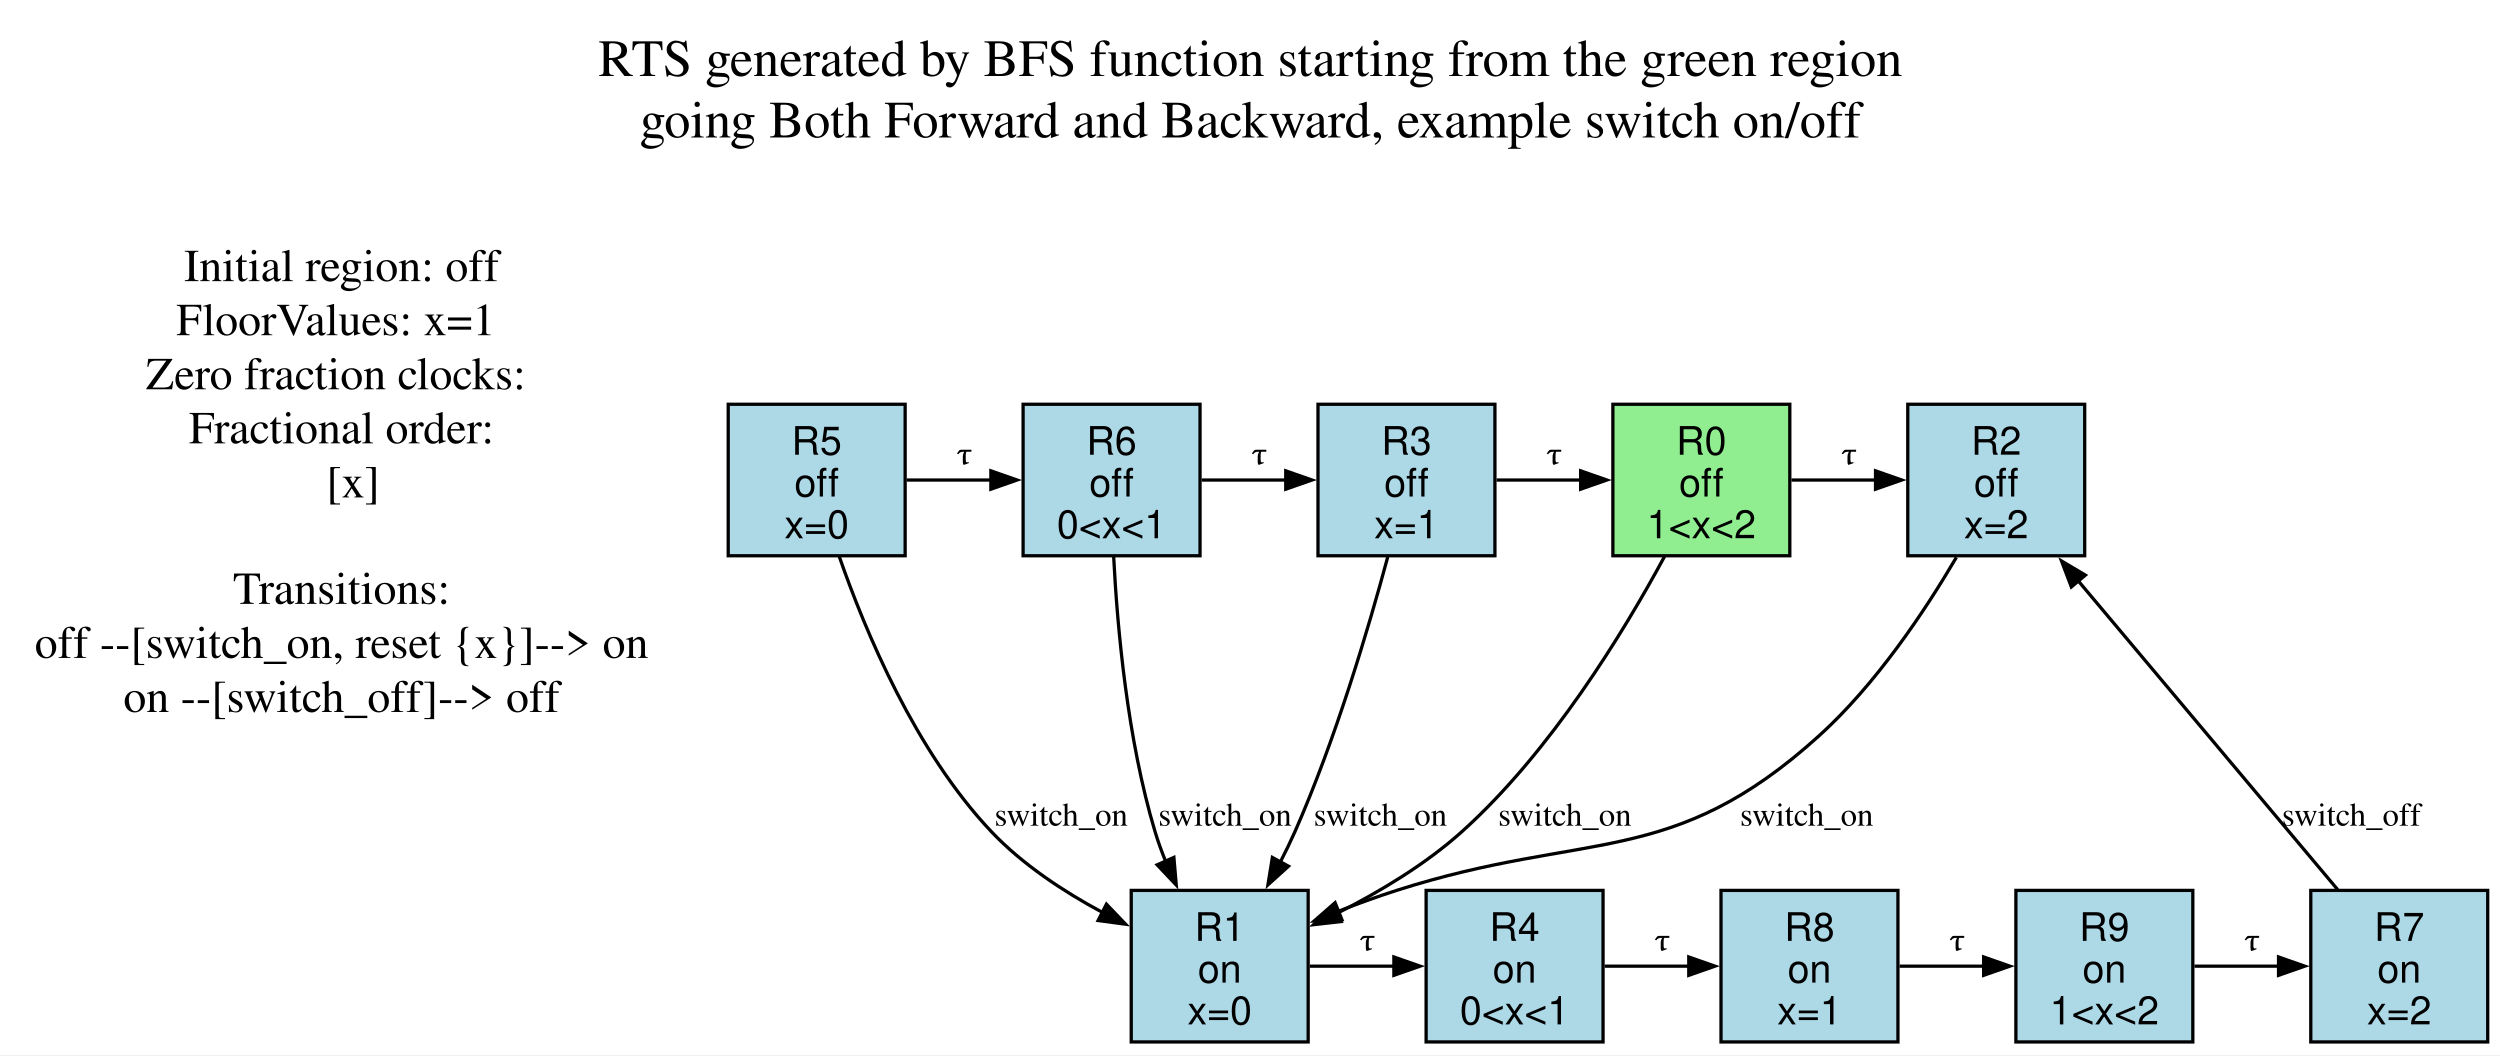
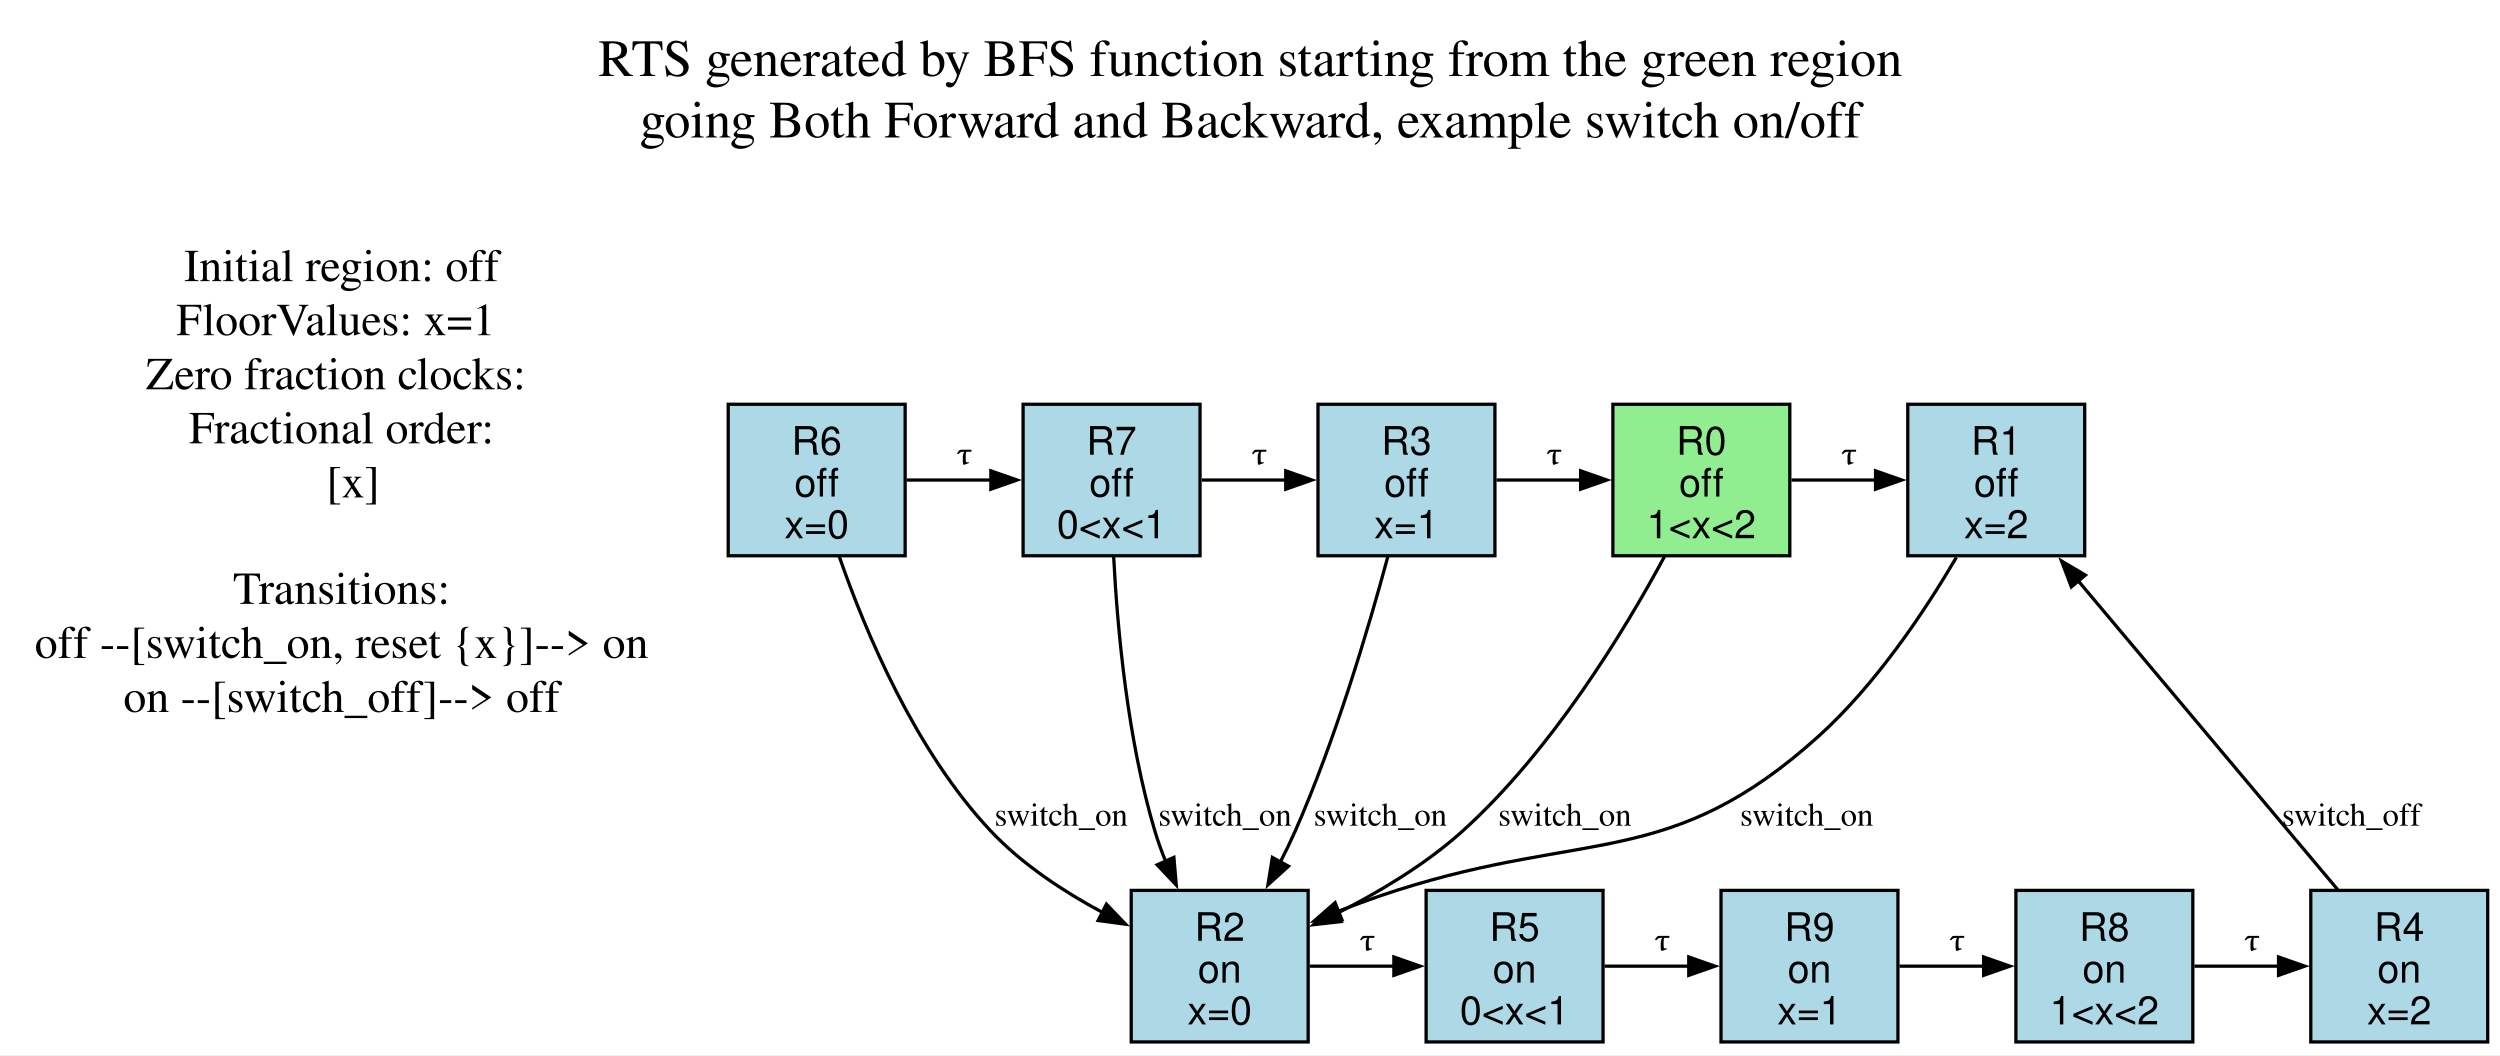
<svg xmlns="http://www.w3.org/2000/svg" width="763pt" height="322pt" viewBox="0.00 0.00 763.00 322.00">
  <g id="graph0" class="graph" transform="scale(1 1) rotate(0) translate(4 318)">
    <polygon fill="white" stroke="none" points="-4,4 -4,-318 759.25,-318 759.25,4 -4,4" />
    <text xml:space="preserve" text-anchor="middle" x="377.62" y="-294.8" font-family="Times,serif" font-size="16.00">RTS generated by BFS function starting from the green region</text>
    <text xml:space="preserve" text-anchor="middle" x="377.62" y="-276.05" font-family="Times,serif" font-size="16.00">going Both Forward and Backward, example switch on/off</text>
    <g id="node1" class="node">
      <text xml:space="preserve" text-anchor="middle" x="100.25" y="-232.2" font-family="Times,serif" font-size="14.00">Initial region: off</text>
      <text xml:space="preserve" text-anchor="middle" x="100.25" y="-215.7" font-family="Times,serif" font-size="14.00">FloorValues: x=1 </text>
      <text xml:space="preserve" text-anchor="middle" x="100.25" y="-199.2" font-family="Times,serif" font-size="14.00">Zero fraction clocks: </text>
      <text xml:space="preserve" text-anchor="middle" x="100.25" y="-182.7" font-family="Times,serif" font-size="14.00">Fractional order:</text>
      <text xml:space="preserve" text-anchor="middle" x="100.25" y="-166.2" font-family="Times,serif" font-size="14.00">  [x]</text>
      <text xml:space="preserve" text-anchor="middle" x="100.25" y="-133.7" font-family="Times,serif" font-size="14.00">Transitions:</text>
      <text xml:space="preserve" text-anchor="middle" x="100.25" y="-117.2" font-family="Times,serif" font-size="14.00">off --[switch_on, reset {x}]--&gt; on</text>
      <text xml:space="preserve" text-anchor="middle" x="100.25" y="-100.7" font-family="Times,serif" font-size="14.00">on --[switch_off]--&gt; off</text>
    </g>
    <g id="node2" class="node">
      <polygon fill="lightgreen" stroke="black" points="542.25,-194.62 488.25,-194.62 488.25,-148.38 542.25,-148.38 542.25,-194.62" />
      <text xml:space="preserve" text-anchor="middle" x="515.25" y="-179.22" font-family="Helvetica,sans-Serif" font-size="12.00">R0</text>
      <text xml:space="preserve" text-anchor="middle" x="515.25" y="-166.47" font-family="Helvetica,sans-Serif" font-size="12.00">off</text>
      <text xml:space="preserve" text-anchor="middle" x="515.25" y="-153.72" font-family="Helvetica,sans-Serif" font-size="12.00">1&lt;x&lt;2</text>
    </g>
    <g id="node3" class="node">
+       <polygon fill="lightblue" stroke="black" points="632.25,-194.62 578.25,-194.62 578.25,-148.38 632.25,-148.38 632.25,-194.62" />
+       <text xml:space="preserve" text-anchor="middle" x="605.25" y="-179.22" font-family="Helvetica,sans-Serif" font-size="12.00">R1</text>
+       <text xml:space="preserve" text-anchor="middle" x="605.25" y="-166.47" font-family="Helvetica,sans-Serif" font-size="12.00">off</text>
+       <text xml:space="preserve" text-anchor="middle" x="605.25" y="-153.72" font-family="Helvetica,sans-Serif" font-size="12.00">x=2</text>
+     </g>
+     <g id="edge1" class="edge">
+       <path fill="none" stroke="black" d="M542.74,-171.5C550.85,-171.5 559.87,-171.5 568.46,-171.5" />
+       <polygon fill="black" stroke="black" points="568.41,-174.3 576.41,-171.5 568.41,-168.7 568.41,-174.3" />
+       <text xml:space="preserve" text-anchor="middle" x="560.25" y="-176.25" font-family="Times,serif" font-size="10.00">τ</text>
+     </g>
+     <g id="node4" class="node">
      <polygon fill="lightblue" stroke="black" points="395.25,-46.25 341.25,-46.25 341.25,0 395.25,0 395.25,-46.25" />
-       <text xml:space="preserve" text-anchor="middle" x="368.25" y="-30.85" font-family="Helvetica,sans-Serif" font-size="12.00">R1</text>
+       <text xml:space="preserve" text-anchor="middle" x="368.25" y="-30.85" font-family="Helvetica,sans-Serif" font-size="12.00">R2</text>
      <text xml:space="preserve" text-anchor="middle" x="368.25" y="-18.1" font-family="Helvetica,sans-Serif" font-size="12.00">on</text>
      <text xml:space="preserve" text-anchor="middle" x="368.25" y="-5.35" font-family="Helvetica,sans-Serif" font-size="12.00">x=0</text>
    </g>
-     <g id="edge1" class="edge">
+     <g id="edge2" class="edge">
      <path fill="none" stroke="black" d="M504.08,-148.28C491.55,-125.06 469.36,-88.65 442.25,-64.25 431.02,-54.14 416.8,-45.66 403.83,-39.13" />
      <polygon fill="black" stroke="black" points="405.31,-36.74 396.89,-35.79 402.88,-41.78 405.31,-36.74" />
      <text xml:space="preserve" text-anchor="middle" x="473.6" y="-66" font-family="Times,serif" font-size="10.00">switch_on</text>
    </g>
-     <g id="node4" class="node">
-       <polygon fill="lightblue" stroke="black" points="632.25,-194.62 578.25,-194.62 578.25,-148.38 632.25,-148.38 632.25,-194.62" />
-       <text xml:space="preserve" text-anchor="middle" x="605.25" y="-179.22" font-family="Helvetica,sans-Serif" font-size="12.00">R2</text>
-       <text xml:space="preserve" text-anchor="middle" x="605.25" y="-166.47" font-family="Helvetica,sans-Serif" font-size="12.00">off</text>
-       <text xml:space="preserve" text-anchor="middle" x="605.25" y="-153.72" font-family="Helvetica,sans-Serif" font-size="12.00">x=2</text>
+     <g id="edge3" class="edge">
+       <path fill="none" stroke="black" d="M593.09,-147.9C583.38,-131.36 568.56,-109.17 551.25,-93.5 505.99,-52.52 480.41,-64.83 422.25,-46.25 416.35,-44.36 410.19,-42.12 404.22,-39.79" />
+       <polygon fill="black" stroke="black" points="405.56,-37.31 397.09,-36.92 403.47,-42.5 405.56,-37.31" />
+       <text xml:space="preserve" text-anchor="middle" x="547.41" y="-66" font-family="Times,serif" font-size="10.00">switch_on</text>
    </g>
-     <g id="edge2" class="edge">
-       <path fill="none" stroke="black" d="M542.74,-171.5C550.85,-171.5 559.87,-171.5 568.46,-171.5" />
-       <polygon fill="black" stroke="black" points="568.41,-174.3 576.41,-171.5 568.41,-168.7 568.41,-174.3" />
-       <text xml:space="preserve" text-anchor="middle" x="560.25" y="-176.25" font-family="Times,serif" font-size="10.00">τ</text>
-     </g>
-     <g id="node6" class="node">
+     <g id="node7" class="node">
      <polygon fill="lightblue" stroke="black" points="485.25,-46.25 431.25,-46.25 431.25,0 485.25,0 485.25,-46.25" />
-       <text xml:space="preserve" text-anchor="middle" x="458.25" y="-30.85" font-family="Helvetica,sans-Serif" font-size="12.00">R4</text>
+       <text xml:space="preserve" text-anchor="middle" x="458.25" y="-30.85" font-family="Helvetica,sans-Serif" font-size="12.00">R5</text>
      <text xml:space="preserve" text-anchor="middle" x="458.25" y="-18.1" font-family="Helvetica,sans-Serif" font-size="12.00">on</text>
      <text xml:space="preserve" text-anchor="middle" x="458.25" y="-5.35" font-family="Helvetica,sans-Serif" font-size="12.00">0&lt;x&lt;1</text>
    </g>
-     <g id="edge3" class="edge">
+     <g id="edge4" class="edge">
      <path fill="none" stroke="black" d="M395.74,-23.12C403.85,-23.12 412.87,-23.12 421.46,-23.12" />
      <polygon fill="black" stroke="black" points="421.41,-25.93 429.41,-23.13 421.41,-20.33 421.41,-25.93" />
      <text xml:space="preserve" text-anchor="middle" x="413.25" y="-27.88" font-family="Times,serif" font-size="10.00">τ</text>
-     </g>
-     <g id="edge4" class="edge">
-       <path fill="none" stroke="black" d="M593.09,-147.9C583.38,-131.36 568.56,-109.17 551.25,-93.5 505.99,-52.52 480.41,-64.83 422.25,-46.25 416.35,-44.36 410.19,-42.12 404.22,-39.79" />
-       <polygon fill="black" stroke="black" points="405.56,-37.31 397.09,-36.92 403.47,-42.5 405.56,-37.31" />
-       <text xml:space="preserve" text-anchor="middle" x="547.41" y="-66" font-family="Times,serif" font-size="10.00">switch_on</text>
    </g>
    <g id="node5" class="node">
      <polygon fill="lightblue" stroke="black" points="452.25,-194.62 398.25,-194.62 398.25,-148.38 452.25,-148.38 452.25,-194.62" />
      <text xml:space="preserve" text-anchor="middle" x="425.25" y="-179.22" font-family="Helvetica,sans-Serif" font-size="12.00">R3</text>
      <text xml:space="preserve" text-anchor="middle" x="425.25" y="-166.47" font-family="Helvetica,sans-Serif" font-size="12.00">off</text>
      <text xml:space="preserve" text-anchor="middle" x="425.25" y="-153.72" font-family="Helvetica,sans-Serif" font-size="12.00">x=1</text>
    </g>
-     <g id="edge6" class="edge">
+     <g id="edge5" class="edge">
      <path fill="none" stroke="black" d="M452.74,-171.5C460.85,-171.5 469.87,-171.5 478.46,-171.5" />
      <polygon fill="black" stroke="black" points="478.41,-174.3 486.41,-171.5 478.41,-168.7 478.41,-174.3" />
      <text xml:space="preserve" text-anchor="middle" x="470.25" y="-176.25" font-family="Times,serif" font-size="10.00">τ</text>
    </g>
-     <g id="edge5" class="edge">
+     <g id="edge6" class="edge">
      <path fill="none" stroke="black" d="M419.54,-148.02C413.65,-126.16 403.59,-92.25 391.25,-64.25 389.87,-61.13 388.32,-57.94 386.69,-54.78" />
      <polygon fill="black" stroke="black" points="389.25,-53.63 382.97,-47.94 384.33,-56.3 389.25,-53.63" />
      <text xml:space="preserve" text-anchor="middle" x="417.3" y="-66" font-family="Times,serif" font-size="10.00">switch_on</text>
    </g>
-     <g id="node10" class="node">
+     <g id="node6" class="node">
+       <polygon fill="lightblue" stroke="black" points="755.25,-46.25 701.25,-46.25 701.25,0 755.25,0 755.25,-46.25" />
+       <text xml:space="preserve" text-anchor="middle" x="728.25" y="-30.85" font-family="Helvetica,sans-Serif" font-size="12.00">R4</text>
+       <text xml:space="preserve" text-anchor="middle" x="728.25" y="-18.1" font-family="Helvetica,sans-Serif" font-size="12.00">on</text>
+       <text xml:space="preserve" text-anchor="middle" x="728.25" y="-5.35" font-family="Helvetica,sans-Serif" font-size="12.00">x=2</text>
+     </g>
+     <g id="edge7" class="edge">
+       <path fill="none" stroke="black" d="M709.48,-46.46C688.28,-71.69 653.67,-112.88 630.21,-140.8" />
+       <polygon fill="black" stroke="black" points="628.18,-138.86 625.17,-146.79 632.46,-142.47 628.18,-138.86" />
+       <text xml:space="preserve" text-anchor="middle" x="713.65" y="-66" font-family="Times,serif" font-size="10.00">switch_off</text>
+     </g>
+     <g id="node11" class="node">
      <polygon fill="lightblue" stroke="black" points="575.25,-46.25 521.25,-46.25 521.25,0 575.25,0 575.25,-46.25" />
-       <text xml:space="preserve" text-anchor="middle" x="548.25" y="-30.85" font-family="Helvetica,sans-Serif" font-size="12.00">R8</text>
+       <text xml:space="preserve" text-anchor="middle" x="548.25" y="-30.85" font-family="Helvetica,sans-Serif" font-size="12.00">R9</text>
      <text xml:space="preserve" text-anchor="middle" x="548.25" y="-18.1" font-family="Helvetica,sans-Serif" font-size="12.00">on</text>
      <text xml:space="preserve" text-anchor="middle" x="548.25" y="-5.35" font-family="Helvetica,sans-Serif" font-size="12.00">x=1</text>
    </g>
-     <g id="edge7" class="edge">
+     <g id="edge8" class="edge">
      <path fill="none" stroke="black" d="M485.74,-23.12C493.85,-23.12 502.87,-23.12 511.46,-23.12" />
      <polygon fill="black" stroke="black" points="511.41,-25.93 519.41,-23.13 511.41,-20.33 511.41,-25.93" />
      <text xml:space="preserve" text-anchor="middle" x="503.25" y="-27.88" font-family="Times,serif" font-size="10.00">τ</text>
    </g>
-     <g id="node7" class="node">
+     <g id="node8" class="node">
      <polygon fill="lightblue" stroke="black" points="272.25,-194.62 218.25,-194.62 218.25,-148.38 272.25,-148.38 272.25,-194.62" />
-       <text xml:space="preserve" text-anchor="middle" x="245.25" y="-179.22" font-family="Helvetica,sans-Serif" font-size="12.00">R5</text>
+       <text xml:space="preserve" text-anchor="middle" x="245.25" y="-179.22" font-family="Helvetica,sans-Serif" font-size="12.00">R6</text>
      <text xml:space="preserve" text-anchor="middle" x="245.25" y="-166.47" font-family="Helvetica,sans-Serif" font-size="12.00">off</text>
      <text xml:space="preserve" text-anchor="middle" x="245.25" y="-153.72" font-family="Helvetica,sans-Serif" font-size="12.00">x=0</text>
    </g>
-     <g id="edge8" class="edge">
+     <g id="edge10" class="edge">
      <path fill="none" stroke="black" d="M252.09,-148.3C260.14,-125.09 275.41,-88.7 298.5,-64.25 307.99,-54.2 320.57,-45.92 332.43,-39.55" />
      <polygon fill="black" stroke="black" points="333.68,-42.05 339.54,-35.93 331.14,-37.06 333.68,-42.05" />
      <text xml:space="preserve" text-anchor="middle" x="319.88" y="-66" font-family="Times,serif" font-size="10.00">switch_on</text>
    </g>
-     <g id="node8" class="node">
+     <g id="node9" class="node">
      <polygon fill="lightblue" stroke="black" points="362.25,-194.62 308.25,-194.62 308.25,-148.38 362.25,-148.38 362.25,-194.62" />
-       <text xml:space="preserve" text-anchor="middle" x="335.25" y="-179.22" font-family="Helvetica,sans-Serif" font-size="12.00">R6</text>
+       <text xml:space="preserve" text-anchor="middle" x="335.25" y="-179.22" font-family="Helvetica,sans-Serif" font-size="12.00">R7</text>
      <text xml:space="preserve" text-anchor="middle" x="335.25" y="-166.47" font-family="Helvetica,sans-Serif" font-size="12.00">off</text>
      <text xml:space="preserve" text-anchor="middle" x="335.25" y="-153.72" font-family="Helvetica,sans-Serif" font-size="12.00">0&lt;x&lt;1</text>
    </g>
    <g id="edge9" class="edge">
      <path fill="none" stroke="black" d="M272.74,-171.5C280.85,-171.5 289.87,-171.5 298.46,-171.5" />
      <polygon fill="black" stroke="black" points="298.41,-174.3 306.41,-171.5 298.41,-168.7 298.41,-174.3" />
      <text xml:space="preserve" text-anchor="middle" x="290.25" y="-176.25" font-family="Times,serif" font-size="10.00">τ</text>
    </g>
-     <g id="edge10" class="edge">
+     <g id="edge12" class="edge">
      <path fill="none" stroke="black" d="M335.89,-148.08C337.01,-126.27 340.08,-92.39 348.5,-64.25 349.42,-61.18 350.55,-58.06 351.81,-54.98" />
      <polygon fill="black" stroke="black" points="354.27,-56.33 354.99,-47.89 349.16,-54.05 354.27,-56.33" />
      <text xml:space="preserve" text-anchor="middle" x="369.88" y="-66" font-family="Times,serif" font-size="10.00">switch_on</text>
    </g>
    <g id="edge11" class="edge">
      <path fill="none" stroke="black" d="M362.74,-171.5C370.85,-171.5 379.87,-171.5 388.46,-171.5" />
      <polygon fill="black" stroke="black" points="388.41,-174.3 396.41,-171.5 388.41,-168.7 388.41,-174.3" />
      <text xml:space="preserve" text-anchor="middle" x="380.25" y="-176.25" font-family="Times,serif" font-size="10.00">τ</text>
    </g>
-     <g id="node9" class="node">
-       <polygon fill="lightblue" stroke="black" points="755.25,-46.25 701.25,-46.25 701.25,0 755.25,0 755.25,-46.25" />
-       <text xml:space="preserve" text-anchor="middle" x="728.25" y="-30.85" font-family="Helvetica,sans-Serif" font-size="12.00">R7</text>
-       <text xml:space="preserve" text-anchor="middle" x="728.25" y="-18.1" font-family="Helvetica,sans-Serif" font-size="12.00">on</text>
-       <text xml:space="preserve" text-anchor="middle" x="728.25" y="-5.35" font-family="Helvetica,sans-Serif" font-size="12.00">x=2</text>
-     </g>
-     <g id="edge12" class="edge">
-       <path fill="none" stroke="black" d="M709.48,-46.46C688.28,-71.69 653.67,-112.88 630.21,-140.8" />
-       <polygon fill="black" stroke="black" points="628.18,-138.86 625.17,-146.79 632.46,-142.47 628.18,-138.86" />
-       <text xml:space="preserve" text-anchor="middle" x="713.65" y="-66" font-family="Times,serif" font-size="10.00">switch_off</text>
-     </g>
-     <g id="node11" class="node">
+     <g id="node10" class="node">
      <polygon fill="lightblue" stroke="black" points="665.25,-46.25 611.25,-46.25 611.25,0 665.25,0 665.25,-46.25" />
-       <text xml:space="preserve" text-anchor="middle" x="638.25" y="-30.85" font-family="Helvetica,sans-Serif" font-size="12.00">R9</text>
+       <text xml:space="preserve" text-anchor="middle" x="638.25" y="-30.85" font-family="Helvetica,sans-Serif" font-size="12.00">R8</text>
      <text xml:space="preserve" text-anchor="middle" x="638.25" y="-18.1" font-family="Helvetica,sans-Serif" font-size="12.00">on</text>
      <text xml:space="preserve" text-anchor="middle" x="638.25" y="-5.35" font-family="Helvetica,sans-Serif" font-size="12.00">1&lt;x&lt;2</text>
    </g>
    <g id="edge13" class="edge">
+       <path fill="none" stroke="black" d="M665.74,-23.12C673.85,-23.12 682.87,-23.12 691.46,-23.12" />
+       <polygon fill="black" stroke="black" points="691.41,-25.93 699.41,-23.13 691.41,-20.33 691.41,-25.93" />
+       <text xml:space="preserve" text-anchor="middle" x="683.25" y="-27.88" font-family="Times,serif" font-size="10.00">τ</text>
+     </g>
+     <g id="edge14" class="edge">
      <path fill="none" stroke="black" d="M575.74,-23.12C583.85,-23.12 592.87,-23.12 601.46,-23.12" />
      <polygon fill="black" stroke="black" points="601.41,-25.93 609.41,-23.13 601.41,-20.33 601.41,-25.93" />
      <text xml:space="preserve" text-anchor="middle" x="593.25" y="-27.88" font-family="Times,serif" font-size="10.00">τ</text>
    </g>
-     <g id="edge14" class="edge">
-       <path fill="none" stroke="black" d="M665.74,-23.12C673.85,-23.12 682.87,-23.12 691.46,-23.12" />
-       <polygon fill="black" stroke="black" points="691.41,-25.93 699.41,-23.13 691.41,-20.33 691.41,-25.93" />
-       <text xml:space="preserve" text-anchor="middle" x="683.25" y="-27.88" font-family="Times,serif" font-size="10.00">τ</text>
-     </g>
  </g>
</svg>
